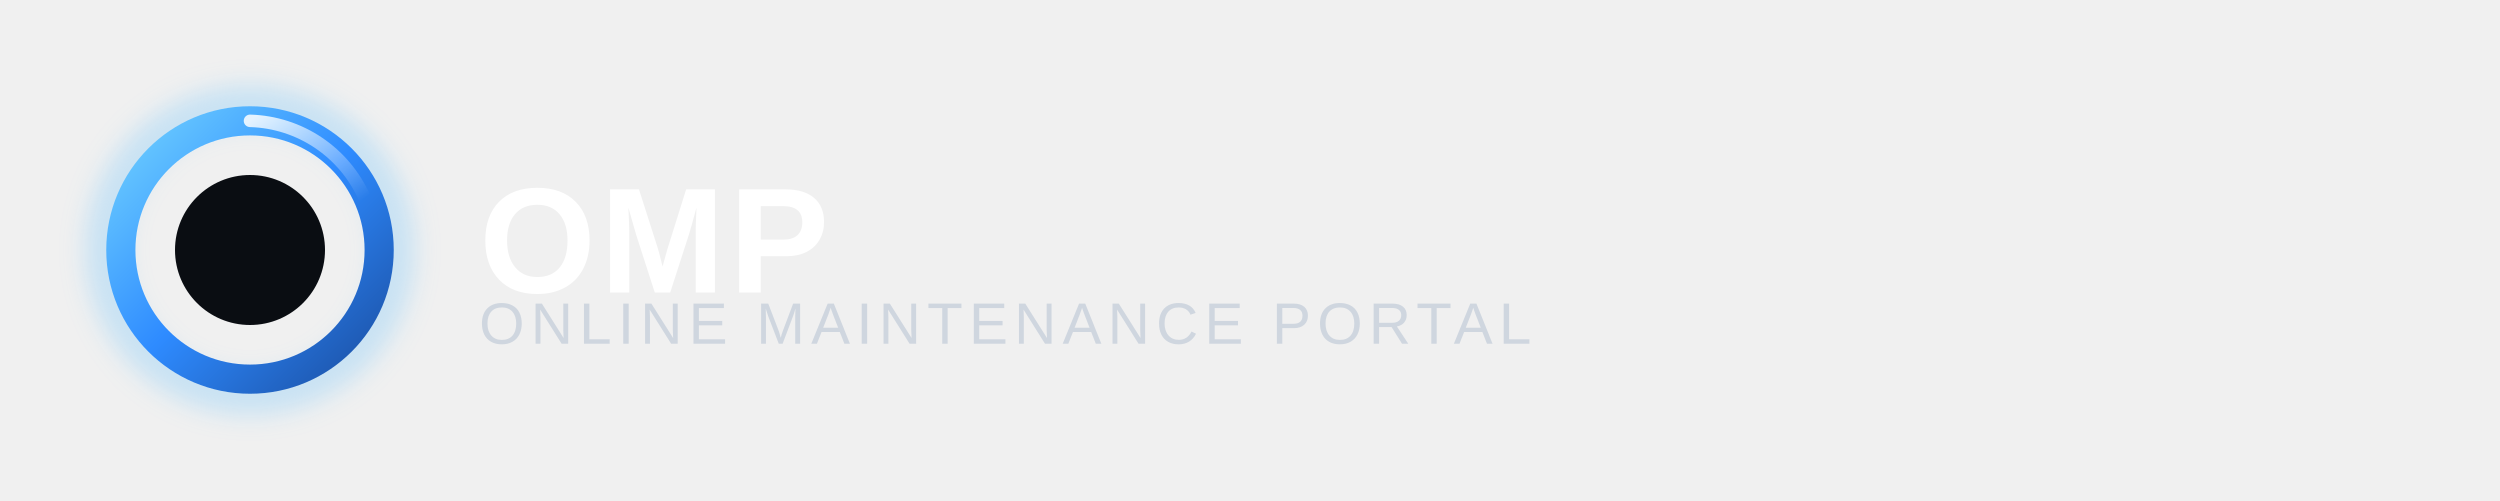
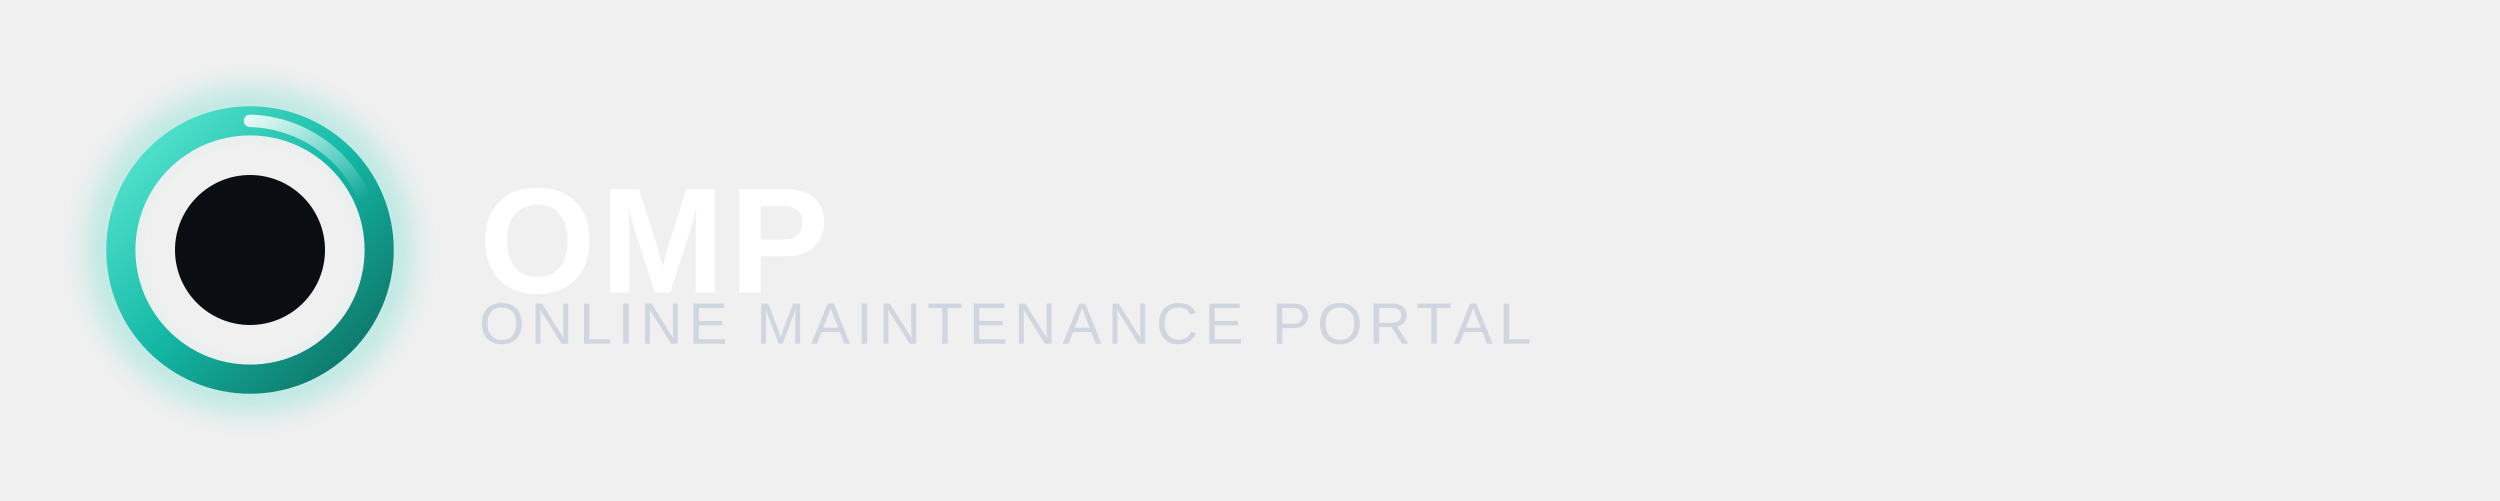
<svg xmlns="http://www.w3.org/2000/svg" viewBox="0 0 1200 240" preserveAspectRatio="xMidYMid meet">
  <defs>
    <linearGradient id="ringMain" x1="0" y1="0" x2="1" y2="1">
-       <stop offset="0%" stop-color="#6fd1ff" />
-       <stop offset="50%" stop-color="#2e8bff" />
-       <stop offset="100%" stop-color="#1b4fa3" />
+       <stop offset="0%" stop-color="#5EEAD4" />
+       <stop offset="50%" stop-color="#14B8A6" />
+       <stop offset="100%" stop-color="#0D6B5E" />
    </linearGradient>
    <linearGradient id="ringHighlight" x1="0" y1="0" x2="1" y2="1">
      <stop offset="0%" stop-color="#ffffff" stop-opacity="0.85" />
      <stop offset="100%" stop-color="#ffffff" stop-opacity="0" />
    </linearGradient>
    <filter id="softGlow" x="-50%" y="-50%" width="200%" height="200%">
      <feGaussianBlur stdDeviation="6" />
    </filter>
  </defs>
-   <circle cx="120" cy="120" r="70" fill="none" stroke="#4db8ff" stroke-width="18" opacity="0.25" filter="url(#softGlow)" />
+   <circle cx="120" cy="120" r="70" fill="none" stroke="#2DD4BF" stroke-width="18" opacity="0.25" filter="url(#softGlow)" />
  <circle cx="120" cy="120" r="62" fill="none" stroke="url(#ringMain)" stroke-width="14" />
  <path d="M120 58 A62 62 0 0 1 175 95" fill="none" stroke="url(#ringHighlight)" stroke-width="6" stroke-linecap="round" />
  <circle cx="120" cy="120" r="36" fill="#0a0d12" />
  <text x="230" y="120" font-family="Arial, Helvetica, sans-serif" font-size="72" font-weight="700" fill="#ffffff" dominant-baseline="middle" letter-spacing="2">
    OMP
  </text>
  <text x="230" y="165" font-family="Arial, Helvetica, sans-serif" font-size="28" fill="#cfd6df" letter-spacing="3">
    ONLINE MAINTENANCE PORTAL
  </text>
</svg>
